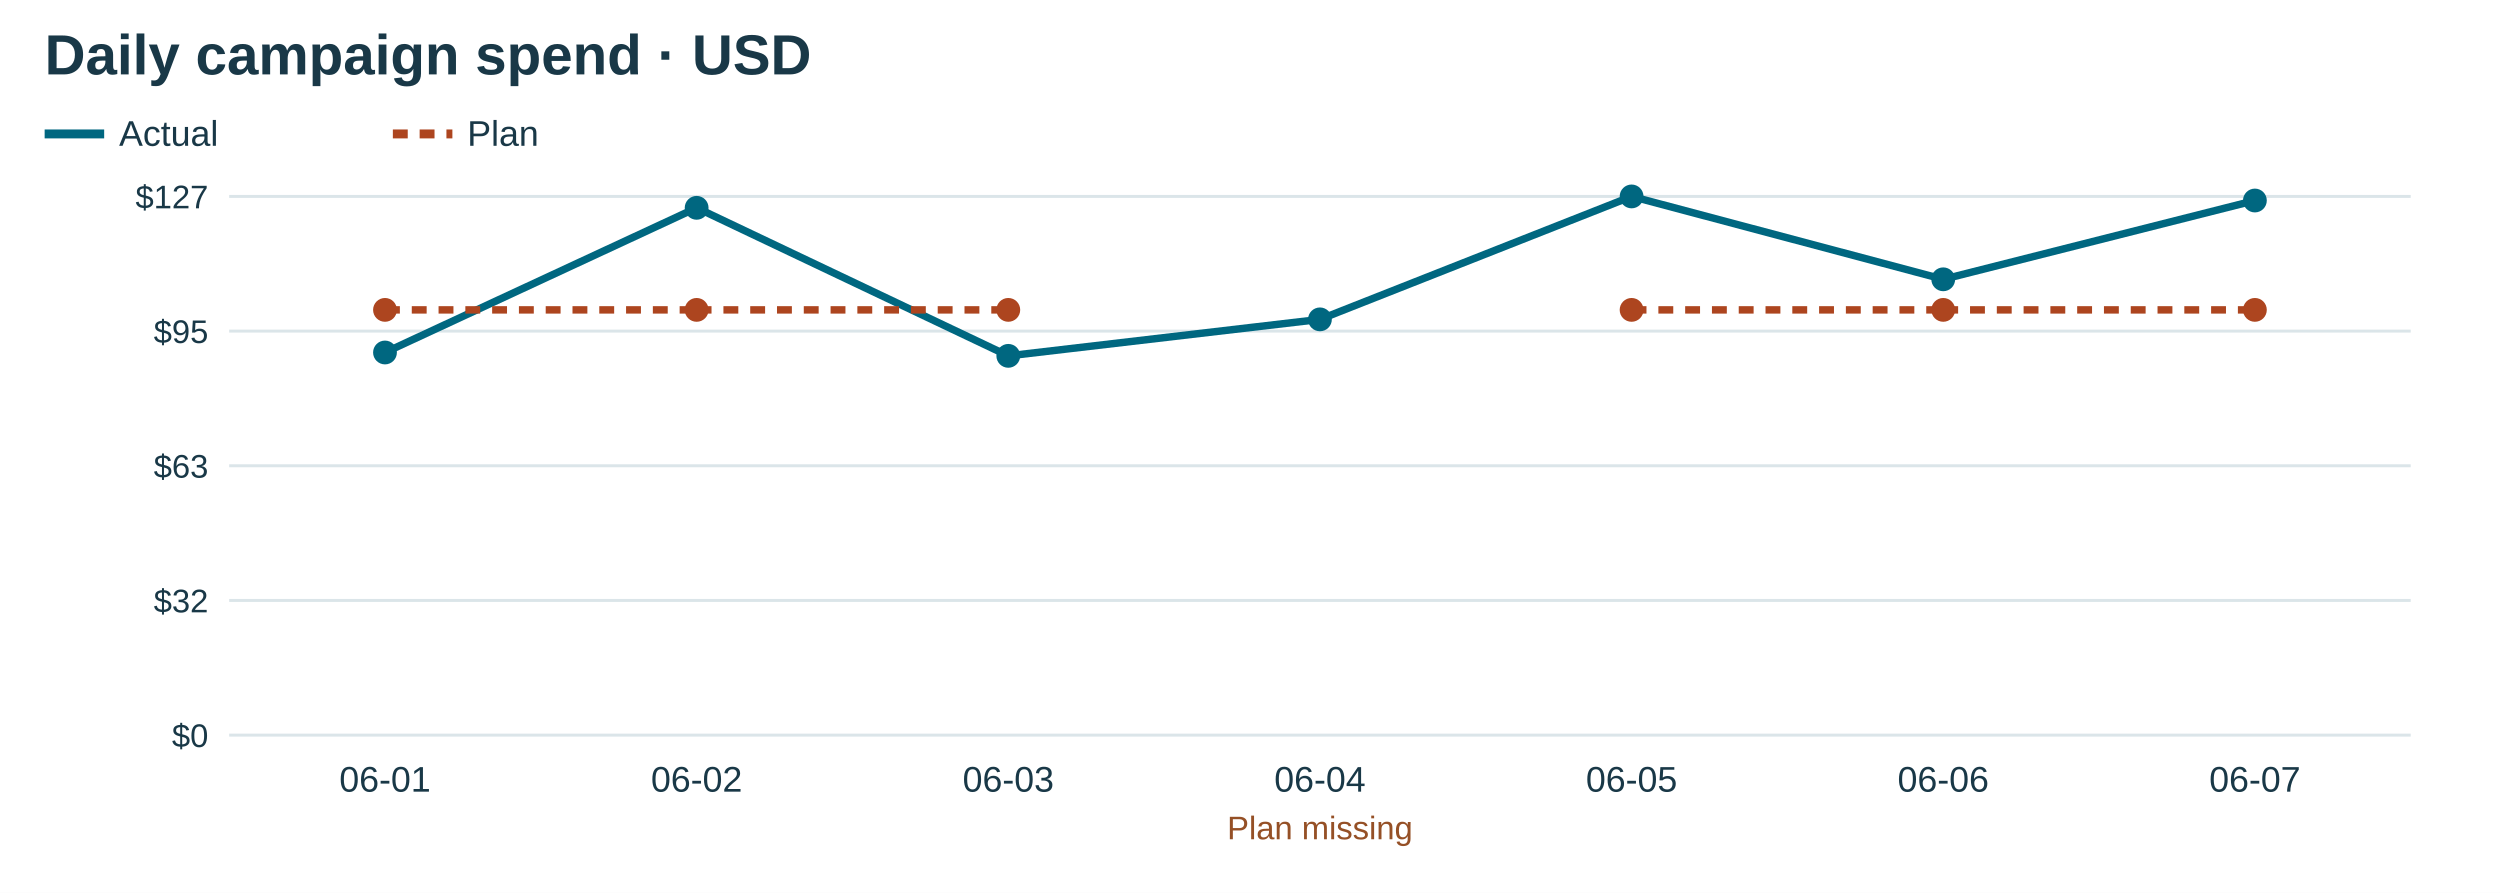
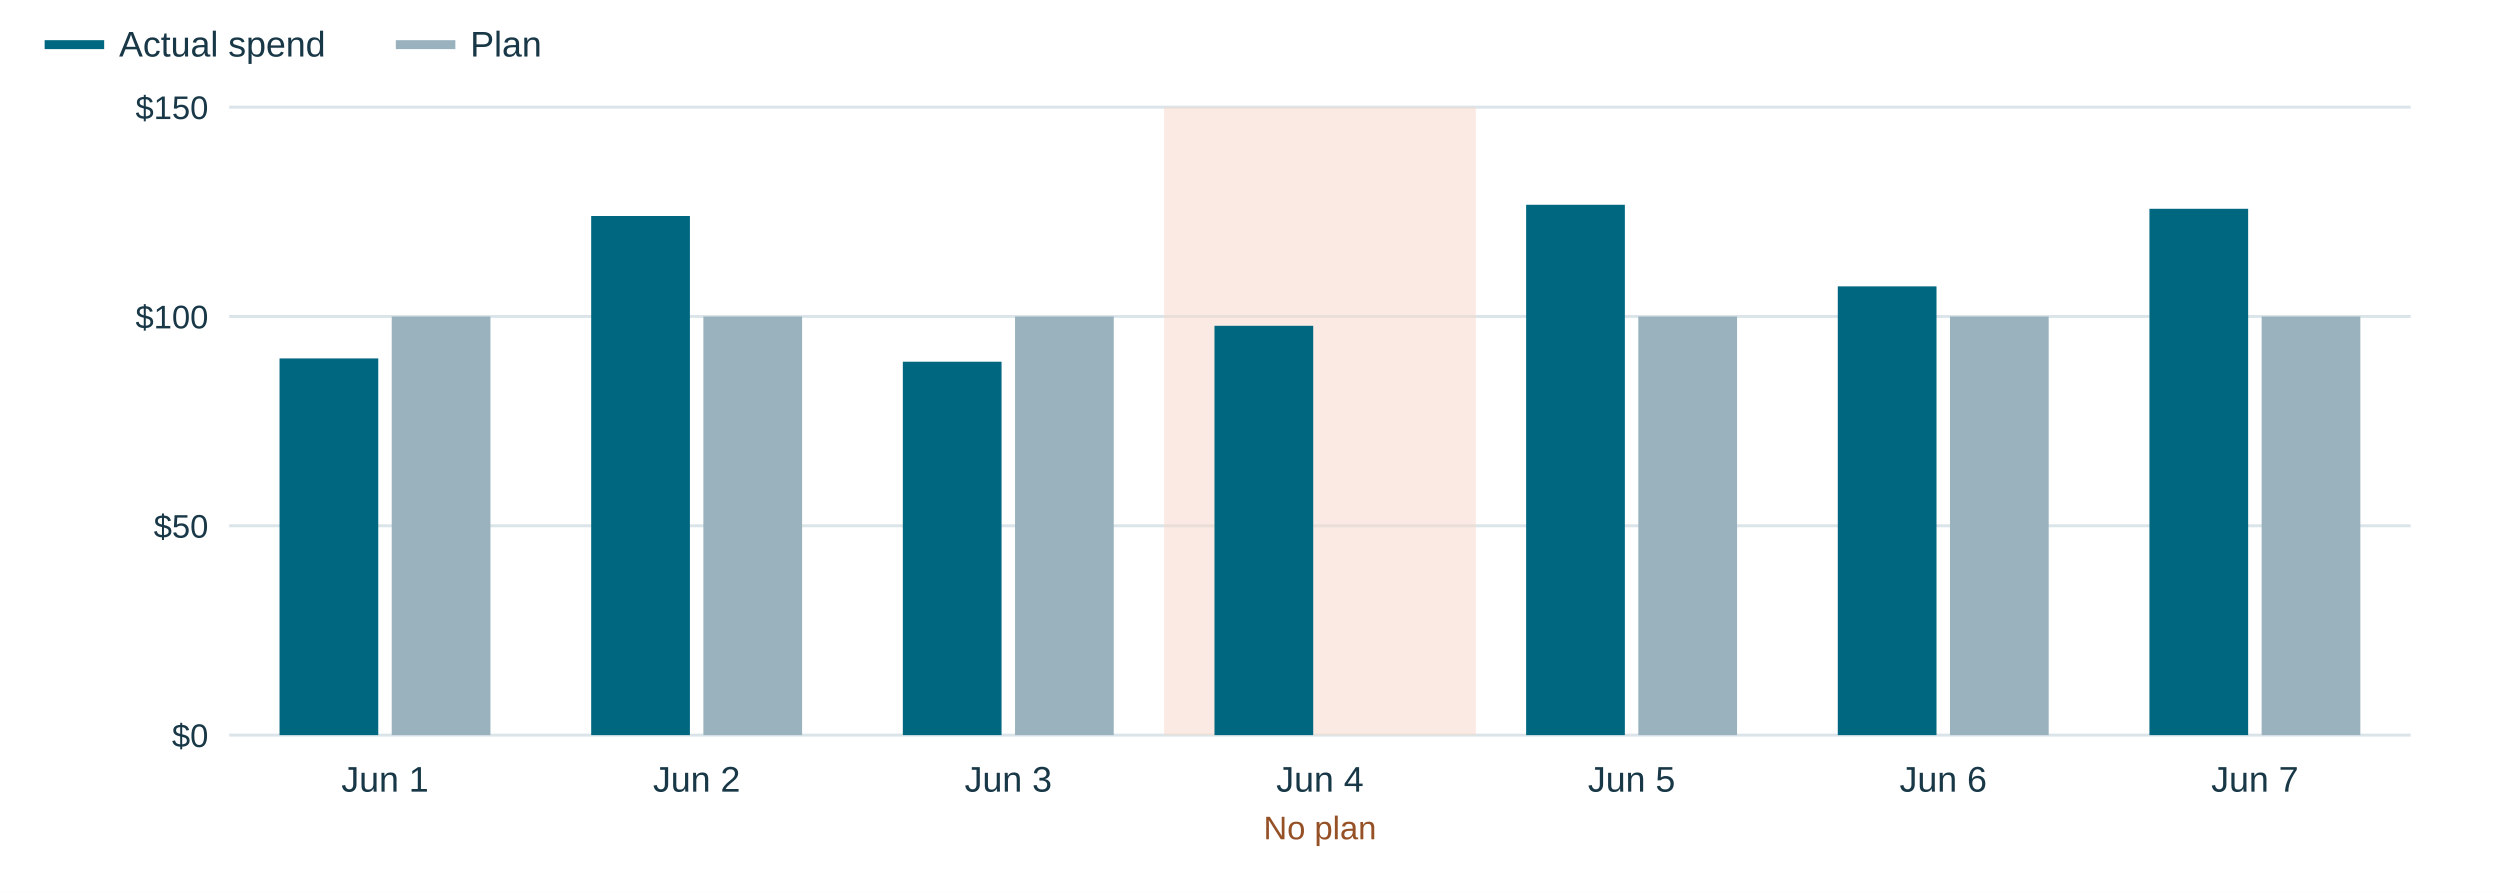
- <svg xmlns="http://www.w3.org/2000/svg" viewBox="0 0 840 300" width="840" height="300" role="img" aria-label="Daily campaign spend · USD">
+ <svg xmlns="http://www.w3.org/2000/svg" viewBox="0 0 840 300" width="840" height="300" role="img" aria-label="">
  <rect width="840" height="300" fill="white" />
  <g font-family="Arial,sans-serif" fill="#193847">
-     <text x="15" y="25" font-size="19" font-weight="bold">Daily campaign spend · USD</text>
-     <line x1="15" x2="35" y1="45" y2="45" stroke="#006780" stroke-width="3" />
-     <text x="40" y="49" font-size="12">Actual</text>
-     <line x1="132" x2="152" y1="45" y2="45" stroke="#ad451f" stroke-width="3" stroke-dasharray="5 4" />
-     <text x="157" y="49" font-size="12">Plan</text>
+     <line x1="15" x2="35" y1="15" y2="15" stroke="#006780" stroke-width="3" />
+     <text x="40" y="19" font-size="12">Actual spend</text>
+     <line x1="133" x2="153" y1="15" y2="15" stroke="#9ab2bd" stroke-width="3" />
+     <text x="158" y="19" font-size="12">Plan</text>
    <line x1="77" x2="810" y1="247" y2="247" stroke="#dbe5e9" />
    <text x="70" y="251" text-anchor="end" font-size="11">$0</text>
-     <line x1="77" x2="810" y1="201.75" y2="201.75" stroke="#dbe5e9" />
-     <text x="70" y="205.75" text-anchor="end" font-size="11">$32</text>
-     <line x1="77" x2="810" y1="156.5" y2="156.5" stroke="#dbe5e9" />
-     <text x="70" y="160.5" text-anchor="end" font-size="11">$63</text>
-     <line x1="77" x2="810" y1="111.25" y2="111.25" stroke="#dbe5e9" />
-     <text x="70" y="115.25" text-anchor="end" font-size="11">$95</text>
-     <line x1="77" x2="810" y1="66" y2="66" stroke="#dbe5e9" />
-     <text x="70" y="70" text-anchor="end" font-size="11">$127</text>
-     <text x="129.357" y="266" text-anchor="middle" font-size="12">06-01</text>
-     <text x="234.071" y="266" text-anchor="middle" font-size="12">06-02</text>
-     <text x="338.786" y="266" text-anchor="middle" font-size="12">06-03</text>
-     <text x="443.5" y="266" text-anchor="middle" font-size="12">06-04</text>
-     <text x="443.5" y="282" text-anchor="middle" fill="#955026" font-size="11">Plan missing</text>
-     <text x="548.214" y="266" text-anchor="middle" font-size="12">06-05</text>
-     <text x="652.929" y="266" text-anchor="middle" font-size="12">06-06</text>
-     <text x="757.643" y="266" text-anchor="middle" font-size="12">06-07</text>
-     <circle cx="129.357" cy="118.437" r="4" fill="#006780" />
-     <line x1="129.357" y1="118.437" x2="234.071" y2="69.829" stroke="#006780" stroke-width="2.5" />
-     <circle cx="234.071" cy="69.829" r="4" fill="#006780" />
-     <line x1="234.071" y1="69.829" x2="338.786" y2="119.566" stroke="#006780" stroke-width="2.5" />
-     <circle cx="338.786" cy="119.566" r="4" fill="#006780" />
-     <line x1="338.786" y1="119.566" x2="443.5" y2="107.307" stroke="#006780" stroke-width="2.5" />
-     <circle cx="443.5" cy="107.307" r="4" fill="#006780" />
-     <line x1="443.5" y1="107.307" x2="548.214" y2="66" stroke="#006780" stroke-width="2.5" />
-     <circle cx="548.214" cy="66" r="4" fill="#006780" />
-     <line x1="548.214" y1="66" x2="652.929" y2="93.847" stroke="#006780" stroke-width="2.5" />
-     <circle cx="652.929" cy="93.847" r="4" fill="#006780" />
-     <line x1="652.929" y1="93.847" x2="757.643" y2="67.372" stroke="#006780" stroke-width="2.5" />
-     <circle cx="757.643" cy="67.372" r="4" fill="#006780" />
-     <circle cx="129.357" cy="104.12" r="4" fill="#ad451f" />
-     <line x1="129.357" y1="104.12" x2="234.071" y2="104.12" stroke="#ad451f" stroke-width="2.5" stroke-dasharray="5 4" />
-     <circle cx="234.071" cy="104.12" r="4" fill="#ad451f" />
-     <line x1="234.071" y1="104.12" x2="338.786" y2="104.12" stroke="#ad451f" stroke-width="2.5" stroke-dasharray="5 4" />
-     <circle cx="338.786" cy="104.12" r="4" fill="#ad451f" />
-     <circle cx="548.214" cy="104.12" r="4" fill="#ad451f" />
-     <line x1="548.214" y1="104.12" x2="652.929" y2="104.12" stroke="#ad451f" stroke-width="2.5" stroke-dasharray="5 4" />
-     <circle cx="652.929" cy="104.12" r="4" fill="#ad451f" />
-     <line x1="652.929" y1="104.12" x2="757.643" y2="104.12" stroke="#ad451f" stroke-width="2.5" stroke-dasharray="5 4" />
-     <circle cx="757.643" cy="104.12" r="4" fill="#ad451f" />
+     <line x1="77" x2="810" y1="176.667" y2="176.667" stroke="#dbe5e9" />
+     <text x="70" y="180.667" text-anchor="end" font-size="11">$50</text>
+     <line x1="77" x2="810" y1="106.333" y2="106.333" stroke="#dbe5e9" />
+     <text x="70" y="110.333" text-anchor="end" font-size="11">$100</text>
+     <line x1="77" x2="810" y1="36" y2="36" stroke="#dbe5e9" />
+     <text x="70" y="40" text-anchor="end" font-size="11">$150</text>
+     <text x="129.357" y="266" text-anchor="middle" font-size="12">Jun 1</text>
+     <text x="234.071" y="266" text-anchor="middle" font-size="12">Jun 2</text>
+     <text x="338.786" y="266" text-anchor="middle" font-size="12">Jun 3</text>
+     <rect x="391.143" y="36" width="104.714" height="211" fill="#f6d9cc" fill-opacity=".55" />
+     <text x="443.5" y="266" text-anchor="middle" font-size="12">Jun 4</text>
+     <text x="443.5" y="282" text-anchor="middle" fill="#955026" font-size="11">No plan</text>
+     <text x="548.214" y="266" text-anchor="middle" font-size="12">Jun 5</text>
+     <text x="652.929" y="266" text-anchor="middle" font-size="12">Jun 6</text>
+     <text x="757.643" y="266" text-anchor="middle" font-size="12">Jun 7</text>
+     <rect x="93.922" y="120.428" width="33.173" height="126.572" fill="#006780" />
+     <rect x="198.636" y="72.573" width="33.173" height="174.427" fill="#006780" />
+     <rect x="303.35" y="121.539" width="33.173" height="125.461" fill="#006780" />
+     <rect x="408.065" y="109.47" width="33.173" height="137.53" fill="#006780" />
+     <rect x="512.779" y="68.803" width="33.173" height="178.197" fill="#006780" />
+     <rect x="617.493" y="96.219" width="33.173" height="150.781" fill="#006780" />
+     <rect x="722.208" y="70.154" width="33.173" height="176.846" fill="#006780" />
+     <rect x="131.619" y="106.333" width="33.173" height="140.667" fill="#9ab2bd" />
+     <rect x="236.333" y="106.333" width="33.173" height="140.667" fill="#9ab2bd" />
+     <rect x="341.048" y="106.333" width="33.173" height="140.667" fill="#9ab2bd" />
+     <rect x="550.476" y="106.333" width="33.173" height="140.667" fill="#9ab2bd" />
+     <rect x="655.19" y="106.333" width="33.173" height="140.667" fill="#9ab2bd" />
+     <rect x="759.905" y="106.333" width="33.173" height="140.667" fill="#9ab2bd" />
  </g>
</svg>
